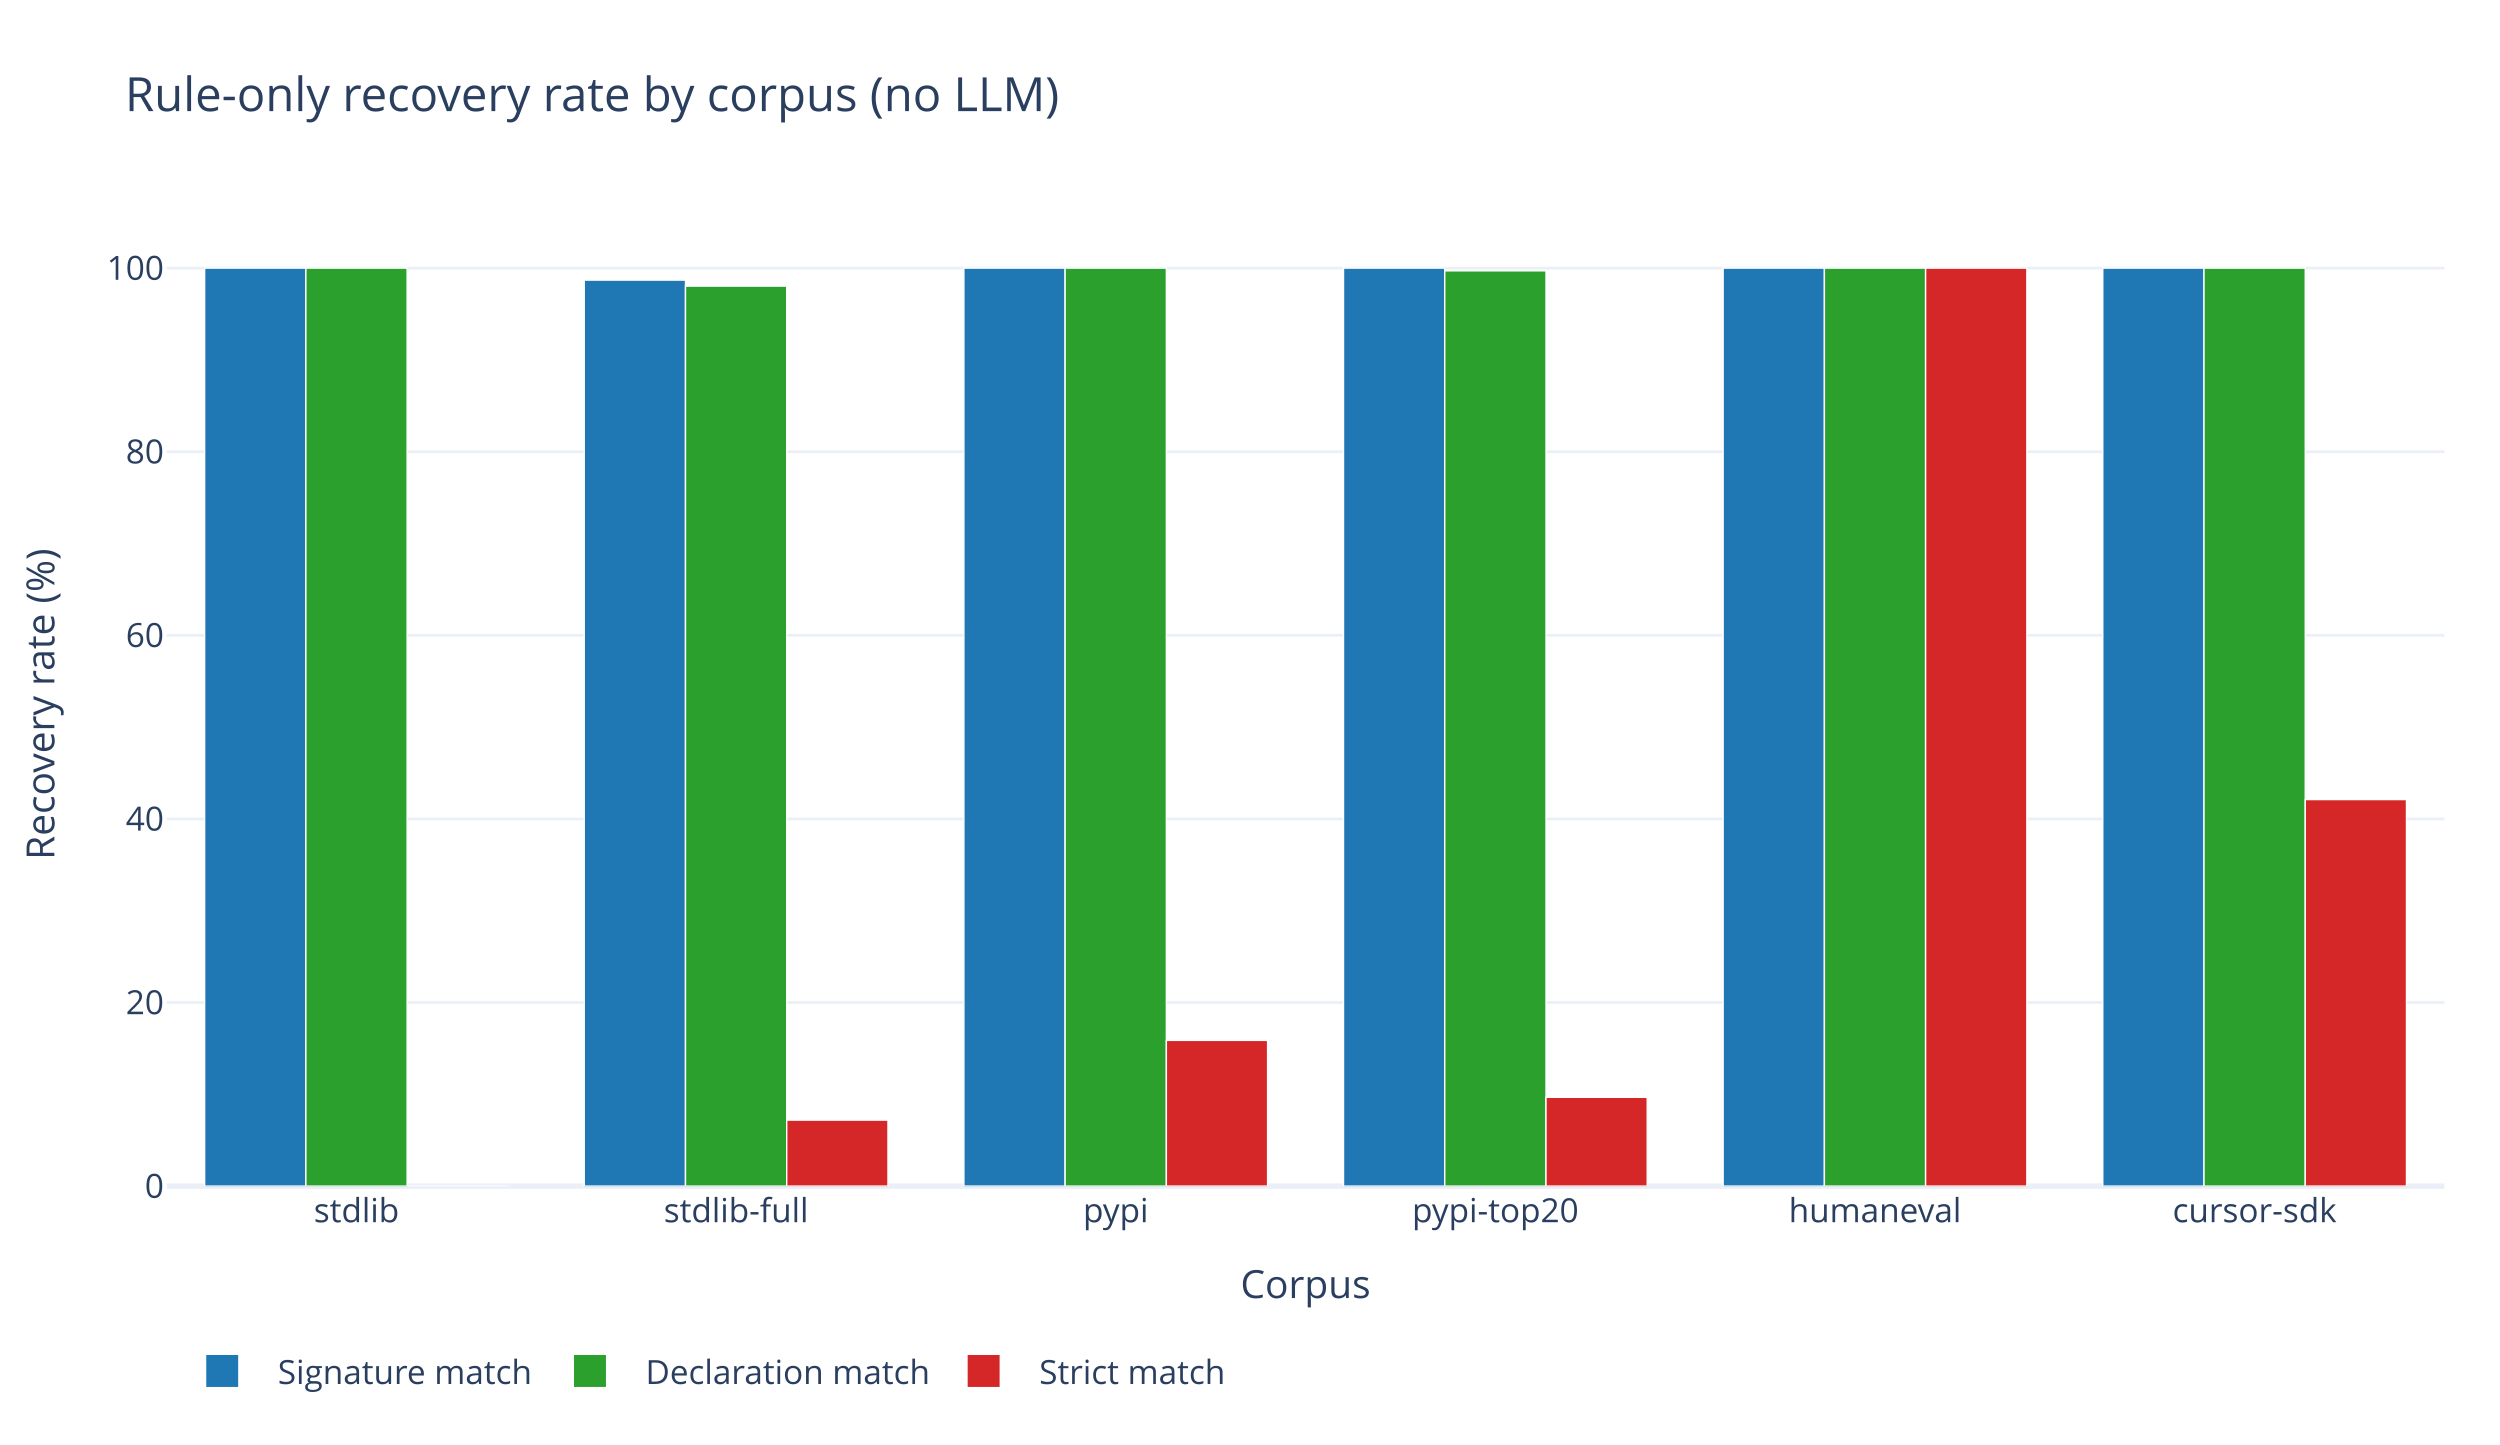
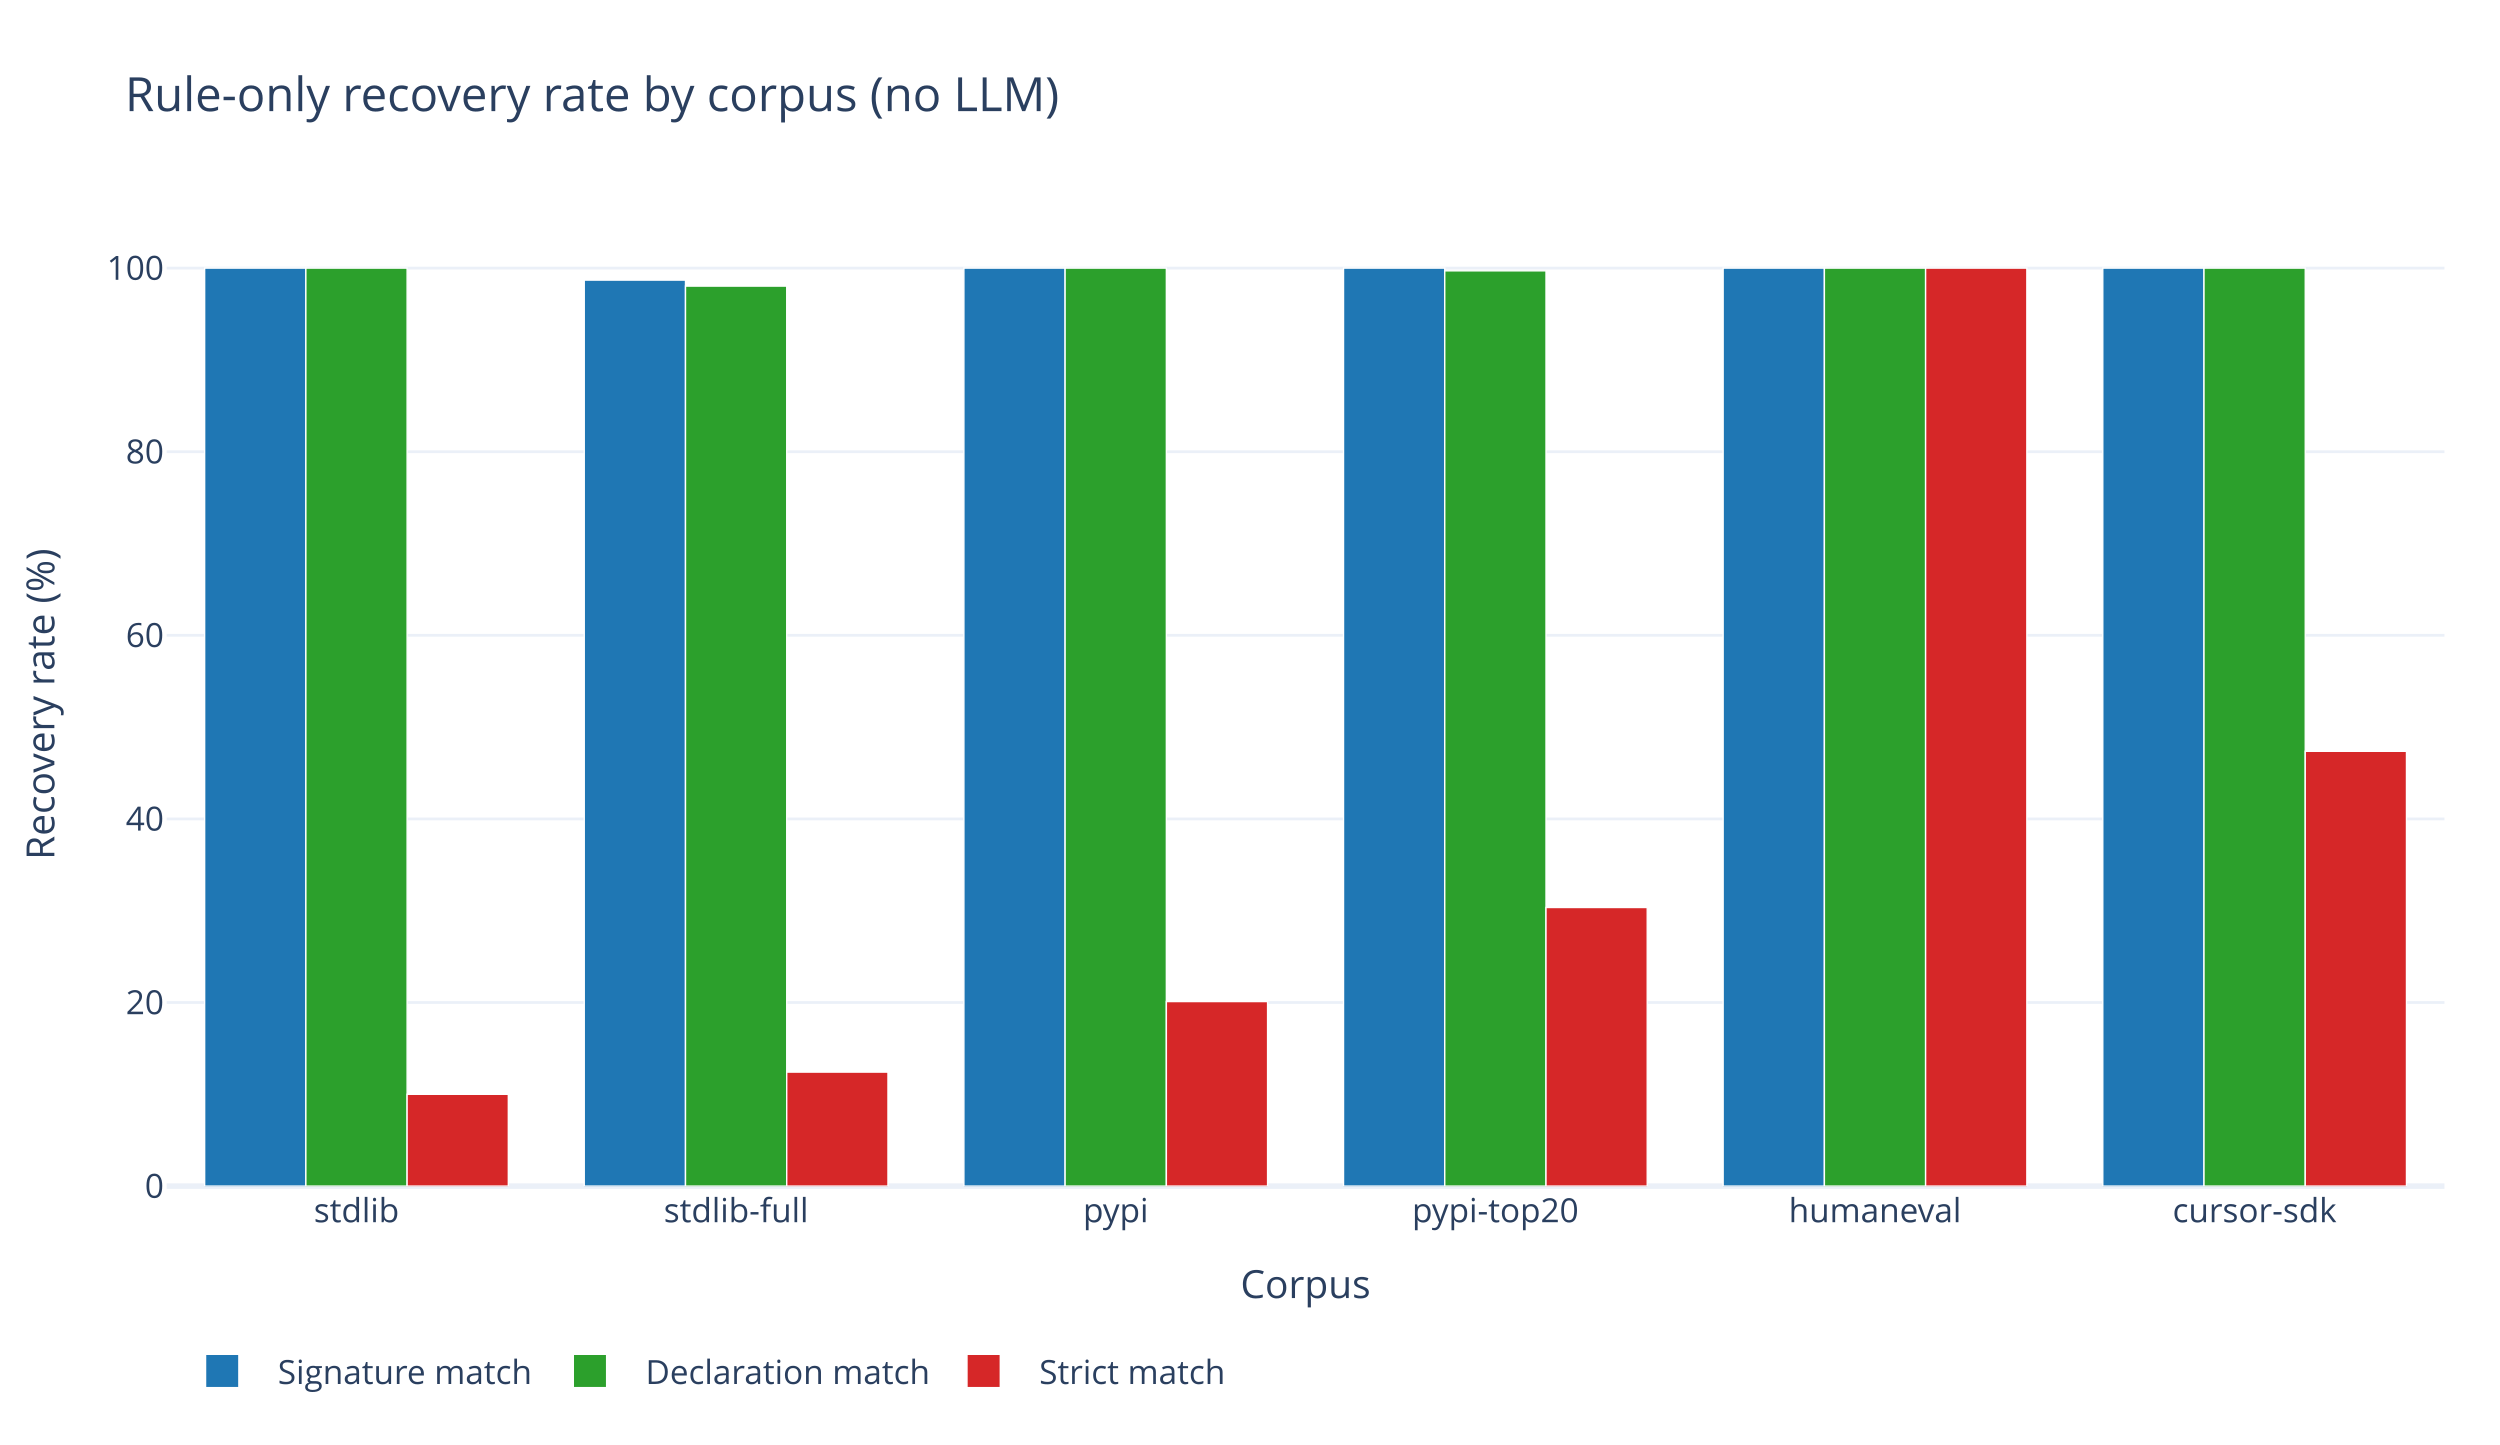
<svg xmlns="http://www.w3.org/2000/svg" class="main-svg" width="900" height="520" style="" viewBox="0 0 900 520">
  <rect x="0" y="0" width="900" height="520" style="fill: rgb(255, 255, 255); fill-opacity: 1;" />
-   <defs id="defs-b8df03">
+   <defs id="defs-2e328f">
    <g class="clips">
-       <clipPath id="clipb8df03xyplot" class="plotclip">
+       <clipPath id="clip2e328fxyplot" class="plotclip">
        <rect width="820" height="347" />
      </clipPath>
-       <clipPath class="axesclip" id="clipb8df03x">
+       <clipPath class="axesclip" id="clip2e328fx">
        <rect x="60" y="0" width="820" height="520" />
      </clipPath>
-       <clipPath class="axesclip" id="clipb8df03y">
+       <clipPath class="axesclip" id="clip2e328fy">
        <rect x="0" y="80" width="900" height="347" />
      </clipPath>
-       <clipPath class="axesclip" id="clipb8df03xy">
+       <clipPath class="axesclip" id="clip2e328fxy">
        <rect x="60" y="80" width="820" height="347" />
      </clipPath>
    </g>
    <g class="gradients" />
    <g class="patterns" />
  </defs>
  <g class="bglayer" />
  <g class="layer-below">
    <g class="imagelayer" />
    <g class="shapelayer" />
  </g>
  <g class="cartesianlayer">
    <g class="subplot xy">
      <g class="layer-subplot">
        <g class="shapelayer" />
        <g class="imagelayer" />
      </g>
      <g class="minor-gridlayer">
        <g class="x" />
        <g class="y" />
      </g>
      <g class="gridlayer">
        <g class="x" />
        <g class="y">
          <path class="ygrid crisp" transform="translate(0,360.9)" d="M60,0h820" style="stroke: rgb(235, 240, 248); stroke-opacity: 1; stroke-width: 1px;" />
          <path class="ygrid crisp" transform="translate(0,294.81)" d="M60,0h820" style="stroke: rgb(235, 240, 248); stroke-opacity: 1; stroke-width: 1px;" />
          <path class="ygrid crisp" transform="translate(0,228.71)" d="M60,0h820" style="stroke: rgb(235, 240, 248); stroke-opacity: 1; stroke-width: 1px;" />
          <path class="ygrid crisp" transform="translate(0,162.62)" d="M60,0h820" style="stroke: rgb(235, 240, 248); stroke-opacity: 1; stroke-width: 1px;" />
          <path class="ygrid crisp" transform="translate(0,96.52)" d="M60,0h820" style="stroke: rgb(235, 240, 248); stroke-opacity: 1; stroke-width: 1px;" />
        </g>
      </g>
      <g class="zerolinelayer">
        <path class="yzl zl crisp" transform="translate(0,427)" d="M60,0h820" style="stroke: rgb(235, 240, 248); stroke-opacity: 1; stroke-width: 2px;" />
      </g>
      <g class="layer-between">
        <g class="shapelayer" />
        <g class="imagelayer" />
      </g>
      <path class="xlines-below" />
      <path class="ylines-below" />
      <g class="overlines-below" />
      <g class="xaxislayer-below" />
      <g class="yaxislayer-below" />
      <g class="overaxes-below" />
      <g class="overplot">
-         <g class="xy" transform="translate(60,80)" clip-path="url(#clipb8df03xyplot)">
+         <g class="xy" transform="translate(60,80)" clip-path="url(#clip2e328fxyplot)">
          <g class="barlayer mlayer">
            <g class="trace bars" style="opacity: 1;">
              <g class="points">
                <g class="point">
                  <path d="M13.67,347V16.52H50.11V347Z" style="vector-effect: none; opacity: 1; stroke-width: 0.5px; fill: rgb(31, 119, 180); fill-opacity: 1; stroke: rgb(255, 255, 255); stroke-opacity: 1;" />
                </g>
                <g class="point">
                  <path d="M150.33,347V20.84H186.78V347Z" style="vector-effect: none; opacity: 1; stroke-width: 0.5px; fill: rgb(31, 119, 180); fill-opacity: 1; stroke: rgb(255, 255, 255); stroke-opacity: 1;" />
                </g>
                <g class="point">
                  <path d="M287,347V16.52H323.44V347Z" style="vector-effect: none; opacity: 1; stroke-width: 0.5px; fill: rgb(31, 119, 180); fill-opacity: 1; stroke: rgb(255, 255, 255); stroke-opacity: 1;" />
                </g>
                <g class="point">
                  <path d="M423.67,347V16.52H460.11V347Z" style="vector-effect: none; opacity: 1; stroke-width: 0.5px; fill: rgb(31, 119, 180); fill-opacity: 1; stroke: rgb(255, 255, 255); stroke-opacity: 1;" />
                </g>
                <g class="point">
                  <path d="M560.33,347V16.52H596.78V347Z" style="vector-effect: none; opacity: 1; stroke-width: 0.5px; fill: rgb(31, 119, 180); fill-opacity: 1; stroke: rgb(255, 255, 255); stroke-opacity: 1;" />
                </g>
                <g class="point">
                  <path d="M697,347V16.52H733.44V347Z" style="vector-effect: none; opacity: 1; stroke-width: 0.5px; fill: rgb(31, 119, 180); fill-opacity: 1; stroke: rgb(255, 255, 255); stroke-opacity: 1;" />
                </g>
              </g>
            </g>
            <g class="trace bars" style="opacity: 1;">
              <g class="points">
                <g class="point">
                  <path d="M50.11,347V16.52H86.56V347Z" style="vector-effect: none; opacity: 1; stroke-width: 0.5px; fill: rgb(44, 160, 44); fill-opacity: 1; stroke: rgb(255, 255, 255); stroke-opacity: 1;" />
                </g>
                <g class="point">
                  <path d="M186.78,347V23H223.22V347Z" style="vector-effect: none; opacity: 1; stroke-width: 0.5px; fill: rgb(44, 160, 44); fill-opacity: 1; stroke: rgb(255, 255, 255); stroke-opacity: 1;" />
                </g>
                <g class="point">
                  <path d="M323.44,347V16.52H359.89V347Z" style="vector-effect: none; opacity: 1; stroke-width: 0.5px; fill: rgb(44, 160, 44); fill-opacity: 1; stroke: rgb(255, 255, 255); stroke-opacity: 1;" />
                </g>
                <g class="point">
                  <path d="M460.11,347V17.49H496.56V347Z" style="vector-effect: none; opacity: 1; stroke-width: 0.5px; fill: rgb(44, 160, 44); fill-opacity: 1; stroke: rgb(255, 255, 255); stroke-opacity: 1;" />
                </g>
                <g class="point">
                  <path d="M596.78,347V16.52H633.22V347Z" style="vector-effect: none; opacity: 1; stroke-width: 0.5px; fill: rgb(44, 160, 44); fill-opacity: 1; stroke: rgb(255, 255, 255); stroke-opacity: 1;" />
                </g>
                <g class="point">
                  <path d="M733.44,347V16.52H769.89V347Z" style="vector-effect: none; opacity: 1; stroke-width: 0.5px; fill: rgb(44, 160, 44); fill-opacity: 1; stroke: rgb(255, 255, 255); stroke-opacity: 1;" />
                </g>
              </g>
            </g>
            <g class="trace bars" style="opacity: 1;">
              <g class="points">
                <g class="point">
-                   <path d="M86.56,347V347H123V347Z" style="vector-effect: none; opacity: 1; stroke-width: 0.5px; fill: rgb(214, 39, 40); fill-opacity: 1; stroke: rgb(255, 255, 255); stroke-opacity: 1;" />
-                 </g>
-                 <g class="point">
-                   <path d="M223.22,347V323.24H259.67V347Z" style="vector-effect: none; opacity: 1; stroke-width: 0.5px; fill: rgb(214, 39, 40); fill-opacity: 1; stroke: rgb(255, 255, 255); stroke-opacity: 1;" />
-                 </g>
-                 <g class="point">
-                   <path d="M359.89,347V294.54H396.33V347Z" style="vector-effect: none; opacity: 1; stroke-width: 0.5px; fill: rgb(214, 39, 40); fill-opacity: 1; stroke: rgb(255, 255, 255); stroke-opacity: 1;" />
-                 </g>
-                 <g class="point">
-                   <path d="M496.56,347V315.02H533V347Z" style="vector-effect: none; opacity: 1; stroke-width: 0.5px; fill: rgb(214, 39, 40); fill-opacity: 1; stroke: rgb(255, 255, 255); stroke-opacity: 1;" />
+                   <path d="M86.56,347V313.95H123V347Z" style="vector-effect: none; opacity: 1; stroke-width: 0.5px; fill: rgb(214, 39, 40); fill-opacity: 1; stroke: rgb(255, 255, 255); stroke-opacity: 1;" />
+                 </g>
+                 <g class="point">
+                   <path d="M223.22,347V305.96H259.67V347Z" style="vector-effect: none; opacity: 1; stroke-width: 0.5px; fill: rgb(214, 39, 40); fill-opacity: 1; stroke: rgb(255, 255, 255); stroke-opacity: 1;" />
+                 </g>
+                 <g class="point">
+                   <path d="M359.89,347V280.56H396.33V347Z" style="vector-effect: none; opacity: 1; stroke-width: 0.5px; fill: rgb(214, 39, 40); fill-opacity: 1; stroke: rgb(255, 255, 255); stroke-opacity: 1;" />
+                 </g>
+                 <g class="point">
+                   <path d="M496.56,347V246.69H533V347Z" style="vector-effect: none; opacity: 1; stroke-width: 0.5px; fill: rgb(214, 39, 40); fill-opacity: 1; stroke: rgb(255, 255, 255); stroke-opacity: 1;" />
                </g>
                <g class="point">
                  <path d="M633.22,347V16.52H669.67V347Z" style="vector-effect: none; opacity: 1; stroke-width: 0.5px; fill: rgb(214, 39, 40); fill-opacity: 1; stroke: rgb(255, 255, 255); stroke-opacity: 1;" />
                </g>
                <g class="point">
-                   <path d="M769.89,347V207.85H806.33V347Z" style="vector-effect: none; opacity: 1; stroke-width: 0.5px; fill: rgb(214, 39, 40); fill-opacity: 1; stroke: rgb(255, 255, 255); stroke-opacity: 1;" />
+                   <path d="M769.89,347V190.46H806.33V347Z" style="vector-effect: none; opacity: 1; stroke-width: 0.5px; fill: rgb(214, 39, 40); fill-opacity: 1; stroke: rgb(255, 255, 255); stroke-opacity: 1;" />
                </g>
              </g>
            </g>
          </g>
        </g>
      </g>
      <g class="zerolinelayer-above" />
      <path class="xlines-above crisp" d="M0,0" style="fill: none;" />
      <path class="ylines-above crisp" d="M0,0" style="fill: none;" />
      <g class="overlines-above" />
      <g class="xaxislayer-above">
        <g class="xtick">
          <text text-anchor="middle" x="0" y="440" transform="translate(128.33,0)" style="font-family: 'Open Sans', verdana, arial, sans-serif; font-size: 12px; fill: rgb(42, 63, 95); fill-opacity: 1; white-space: pre;">stdlib</text>
        </g>
        <g class="xtick">
          <text text-anchor="middle" x="0" y="440" transform="translate(265,0)" style="font-family: 'Open Sans', verdana, arial, sans-serif; font-size: 12px; fill: rgb(42, 63, 95); fill-opacity: 1; white-space: pre;">stdlib-full</text>
        </g>
        <g class="xtick">
          <text text-anchor="middle" x="0" y="440" transform="translate(401.67,0)" style="font-family: 'Open Sans', verdana, arial, sans-serif; font-size: 12px; fill: rgb(42, 63, 95); fill-opacity: 1; white-space: pre;">pypi</text>
        </g>
        <g class="xtick">
          <text text-anchor="middle" x="0" y="440" transform="translate(538.33,0)" style="font-family: 'Open Sans', verdana, arial, sans-serif; font-size: 12px; fill: rgb(42, 63, 95); fill-opacity: 1; white-space: pre;">pypi-top20</text>
        </g>
        <g class="xtick">
          <text text-anchor="middle" x="0" y="440" transform="translate(675,0)" style="font-family: 'Open Sans', verdana, arial, sans-serif; font-size: 12px; fill: rgb(42, 63, 95); fill-opacity: 1; white-space: pre;">humaneval</text>
        </g>
        <g class="xtick">
          <text text-anchor="middle" x="0" y="440" transform="translate(811.67,0)" style="font-family: 'Open Sans', verdana, arial, sans-serif; font-size: 12px; fill: rgb(42, 63, 95); fill-opacity: 1; white-space: pre;">cursor-sdk</text>
        </g>
      </g>
      <g class="yaxislayer-above">
        <g class="ytick">
          <text text-anchor="end" x="59" y="4.2" transform="translate(0,427)" style="font-family: 'Open Sans', verdana, arial, sans-serif; font-size: 12px; fill: rgb(42, 63, 95); fill-opacity: 1; white-space: pre;">0</text>
        </g>
        <g class="ytick">
          <text text-anchor="end" x="59" y="4.2" style="font-family: 'Open Sans', verdana, arial, sans-serif; font-size: 12px; fill: rgb(42, 63, 95); fill-opacity: 1; white-space: pre;" transform="translate(0,360.9)">20</text>
        </g>
        <g class="ytick">
          <text text-anchor="end" x="59" y="4.2" style="font-family: 'Open Sans', verdana, arial, sans-serif; font-size: 12px; fill: rgb(42, 63, 95); fill-opacity: 1; white-space: pre;" transform="translate(0,294.81)">40</text>
        </g>
        <g class="ytick">
          <text text-anchor="end" x="59" y="4.2" style="font-family: 'Open Sans', verdana, arial, sans-serif; font-size: 12px; fill: rgb(42, 63, 95); fill-opacity: 1; white-space: pre;" transform="translate(0,228.71)">60</text>
        </g>
        <g class="ytick">
          <text text-anchor="end" x="59" y="4.2" style="font-family: 'Open Sans', verdana, arial, sans-serif; font-size: 12px; fill: rgb(42, 63, 95); fill-opacity: 1; white-space: pre;" transform="translate(0,162.62)">80</text>
        </g>
        <g class="ytick">
          <text text-anchor="end" x="59" y="4.2" style="font-family: 'Open Sans', verdana, arial, sans-serif; font-size: 12px; fill: rgb(42, 63, 95); fill-opacity: 1; white-space: pre;" transform="translate(0,96.52)">100</text>
        </g>
      </g>
      <g class="overaxes-above" />
    </g>
  </g>
  <g class="polarlayer" />
  <g class="smithlayer" />
  <g class="ternarylayer" />
  <g class="geolayer" />
  <g class="funnelarealayer" />
  <g class="pielayer" />
  <g class="iciclelayer" />
  <g class="treemaplayer" />
  <g class="sunburstlayer" />
  <g class="glimages" />
-   <defs id="topdefs-b8df03">
+   <defs id="topdefs-2e328f">
    <g class="clips" />
-     <clipPath id="legendb8df03">
+     <clipPath id="legend2e328f">
      <rect width="383" height="29" x="0" y="0" />
    </clipPath>
  </defs>
  <g class="layer-above">
    <g class="imagelayer" />
    <g class="shapelayer" />
  </g>
  <g class="infolayer">
    <g class="legend" pointer-events="all" transform="translate(60,479.05)">
      <rect class="bg" shape-rendering="crispEdges" style="stroke: rgb(68, 68, 68); stroke-opacity: 1; fill: rgb(255, 255, 255); fill-opacity: 1; stroke-width: 0px;" width="383" height="29" x="0" y="0" />
-       <g class="scrollbox" transform="" clip-path="url(#legendb8df03)">
+       <g class="scrollbox" transform="" clip-path="url(#legend2e328f)">
        <g class="groups">
          <g class="traces" transform="translate(0,14.5)" style="opacity: 1;">
            <text class="legendtext" text-anchor="start" x="40" y="4.68" style="font-family: 'Open Sans', verdana, arial, sans-serif; font-size: 12px; fill: rgb(42, 63, 95); fill-opacity: 1; white-space: pre;">Signature match</text>
            <g class="layers" style="opacity: 1;">
              <g class="legendfill" />
              <g class="legendlines" />
              <g class="legendsymbols">
                <g class="legendpoints">
                  <path class="legendundefined" d="M6,6H-6V-6H6Z" transform="translate(20,0)" style="stroke-width: 0.5px; fill: rgb(31, 119, 180); fill-opacity: 1; stroke: rgb(255, 255, 255); stroke-opacity: 1;" />
                </g>
              </g>
            </g>
            <rect class="legendtoggle" x="0" y="-9.5" width="129.891" height="19" style="fill: rgb(0, 0, 0); fill-opacity: 0;" />
          </g>
          <g class="traces" transform="translate(132.3906,14.5)" style="opacity: 1;">
            <text class="legendtext" text-anchor="start" x="40" y="4.68" style="font-family: 'Open Sans', verdana, arial, sans-serif; font-size: 12px; fill: rgb(42, 63, 95); fill-opacity: 1; white-space: pre;">Declaration match</text>
            <g class="layers" style="opacity: 1;">
              <g class="legendfill" />
              <g class="legendlines" />
              <g class="legendsymbols">
                <g class="legendpoints">
                  <path class="legendundefined" d="M6,6H-6V-6H6Z" transform="translate(20,0)" style="stroke-width: 0.5px; fill: rgb(44, 160, 44); fill-opacity: 1; stroke: rgb(255, 255, 255); stroke-opacity: 1;" />
                </g>
              </g>
            </g>
            <rect class="legendtoggle" x="0" y="-9.5" width="139.219" height="19" style="fill: rgb(0, 0, 0); fill-opacity: 0;" />
          </g>
          <g class="traces" transform="translate(274.1094,14.5)" style="opacity: 1;">
            <text class="legendtext" text-anchor="start" x="40" y="4.68" style="font-family: 'Open Sans', verdana, arial, sans-serif; font-size: 12px; fill: rgb(42, 63, 95); fill-opacity: 1; white-space: pre;">Strict match</text>
            <g class="layers" style="opacity: 1;">
              <g class="legendfill" />
              <g class="legendlines" />
              <g class="legendsymbols">
                <g class="legendpoints">
                  <path class="legendundefined" d="M6,6H-6V-6H6Z" transform="translate(20,0)" style="stroke-width: 0.5px; fill: rgb(214, 39, 40); fill-opacity: 1; stroke: rgb(255, 255, 255); stroke-opacity: 1;" />
                </g>
              </g>
            </g>
            <rect class="legendtoggle" x="0" y="-9.5" width="105.859" height="19" style="fill: rgb(0, 0, 0); fill-opacity: 0;" />
          </g>
        </g>
      </g>
      <rect class="scrollbar" rx="20" ry="3" width="0" height="0" style="fill: rgb(128, 139, 164); fill-opacity: 1;" x="0" y="0" />
    </g>
    <g class="g-gtitle">
      <text class="gtitle" x="45" y="40" text-anchor="start" dy="0em" style="opacity: 1; font-family: 'Open Sans', verdana, arial, sans-serif; font-size: 17px; fill: rgb(42, 63, 95); fill-opacity: 1; white-space: pre;">Rule-only recovery rate by corpus (no LLM)</text>
    </g>
    <g class="g-xtitle">
      <text class="xtitle" x="470" y="467.3" text-anchor="middle" style="opacity: 1; font-family: 'Open Sans', verdana, arial, sans-serif; font-size: 14px; fill: rgb(42, 63, 95); fill-opacity: 1; white-space: pre;">Corpus</text>
    </g>
    <g class="g-ytitle">
      <text class="ytitle" transform="rotate(-90,19.56875,253.5)" x="19.569" y="253.5" text-anchor="middle" style="opacity: 1; font-family: 'Open Sans', verdana, arial, sans-serif; font-size: 14px; fill: rgb(42, 63, 95); fill-opacity: 1; white-space: pre;">Recovery rate (%)</text>
    </g>
  </g>
</svg>
